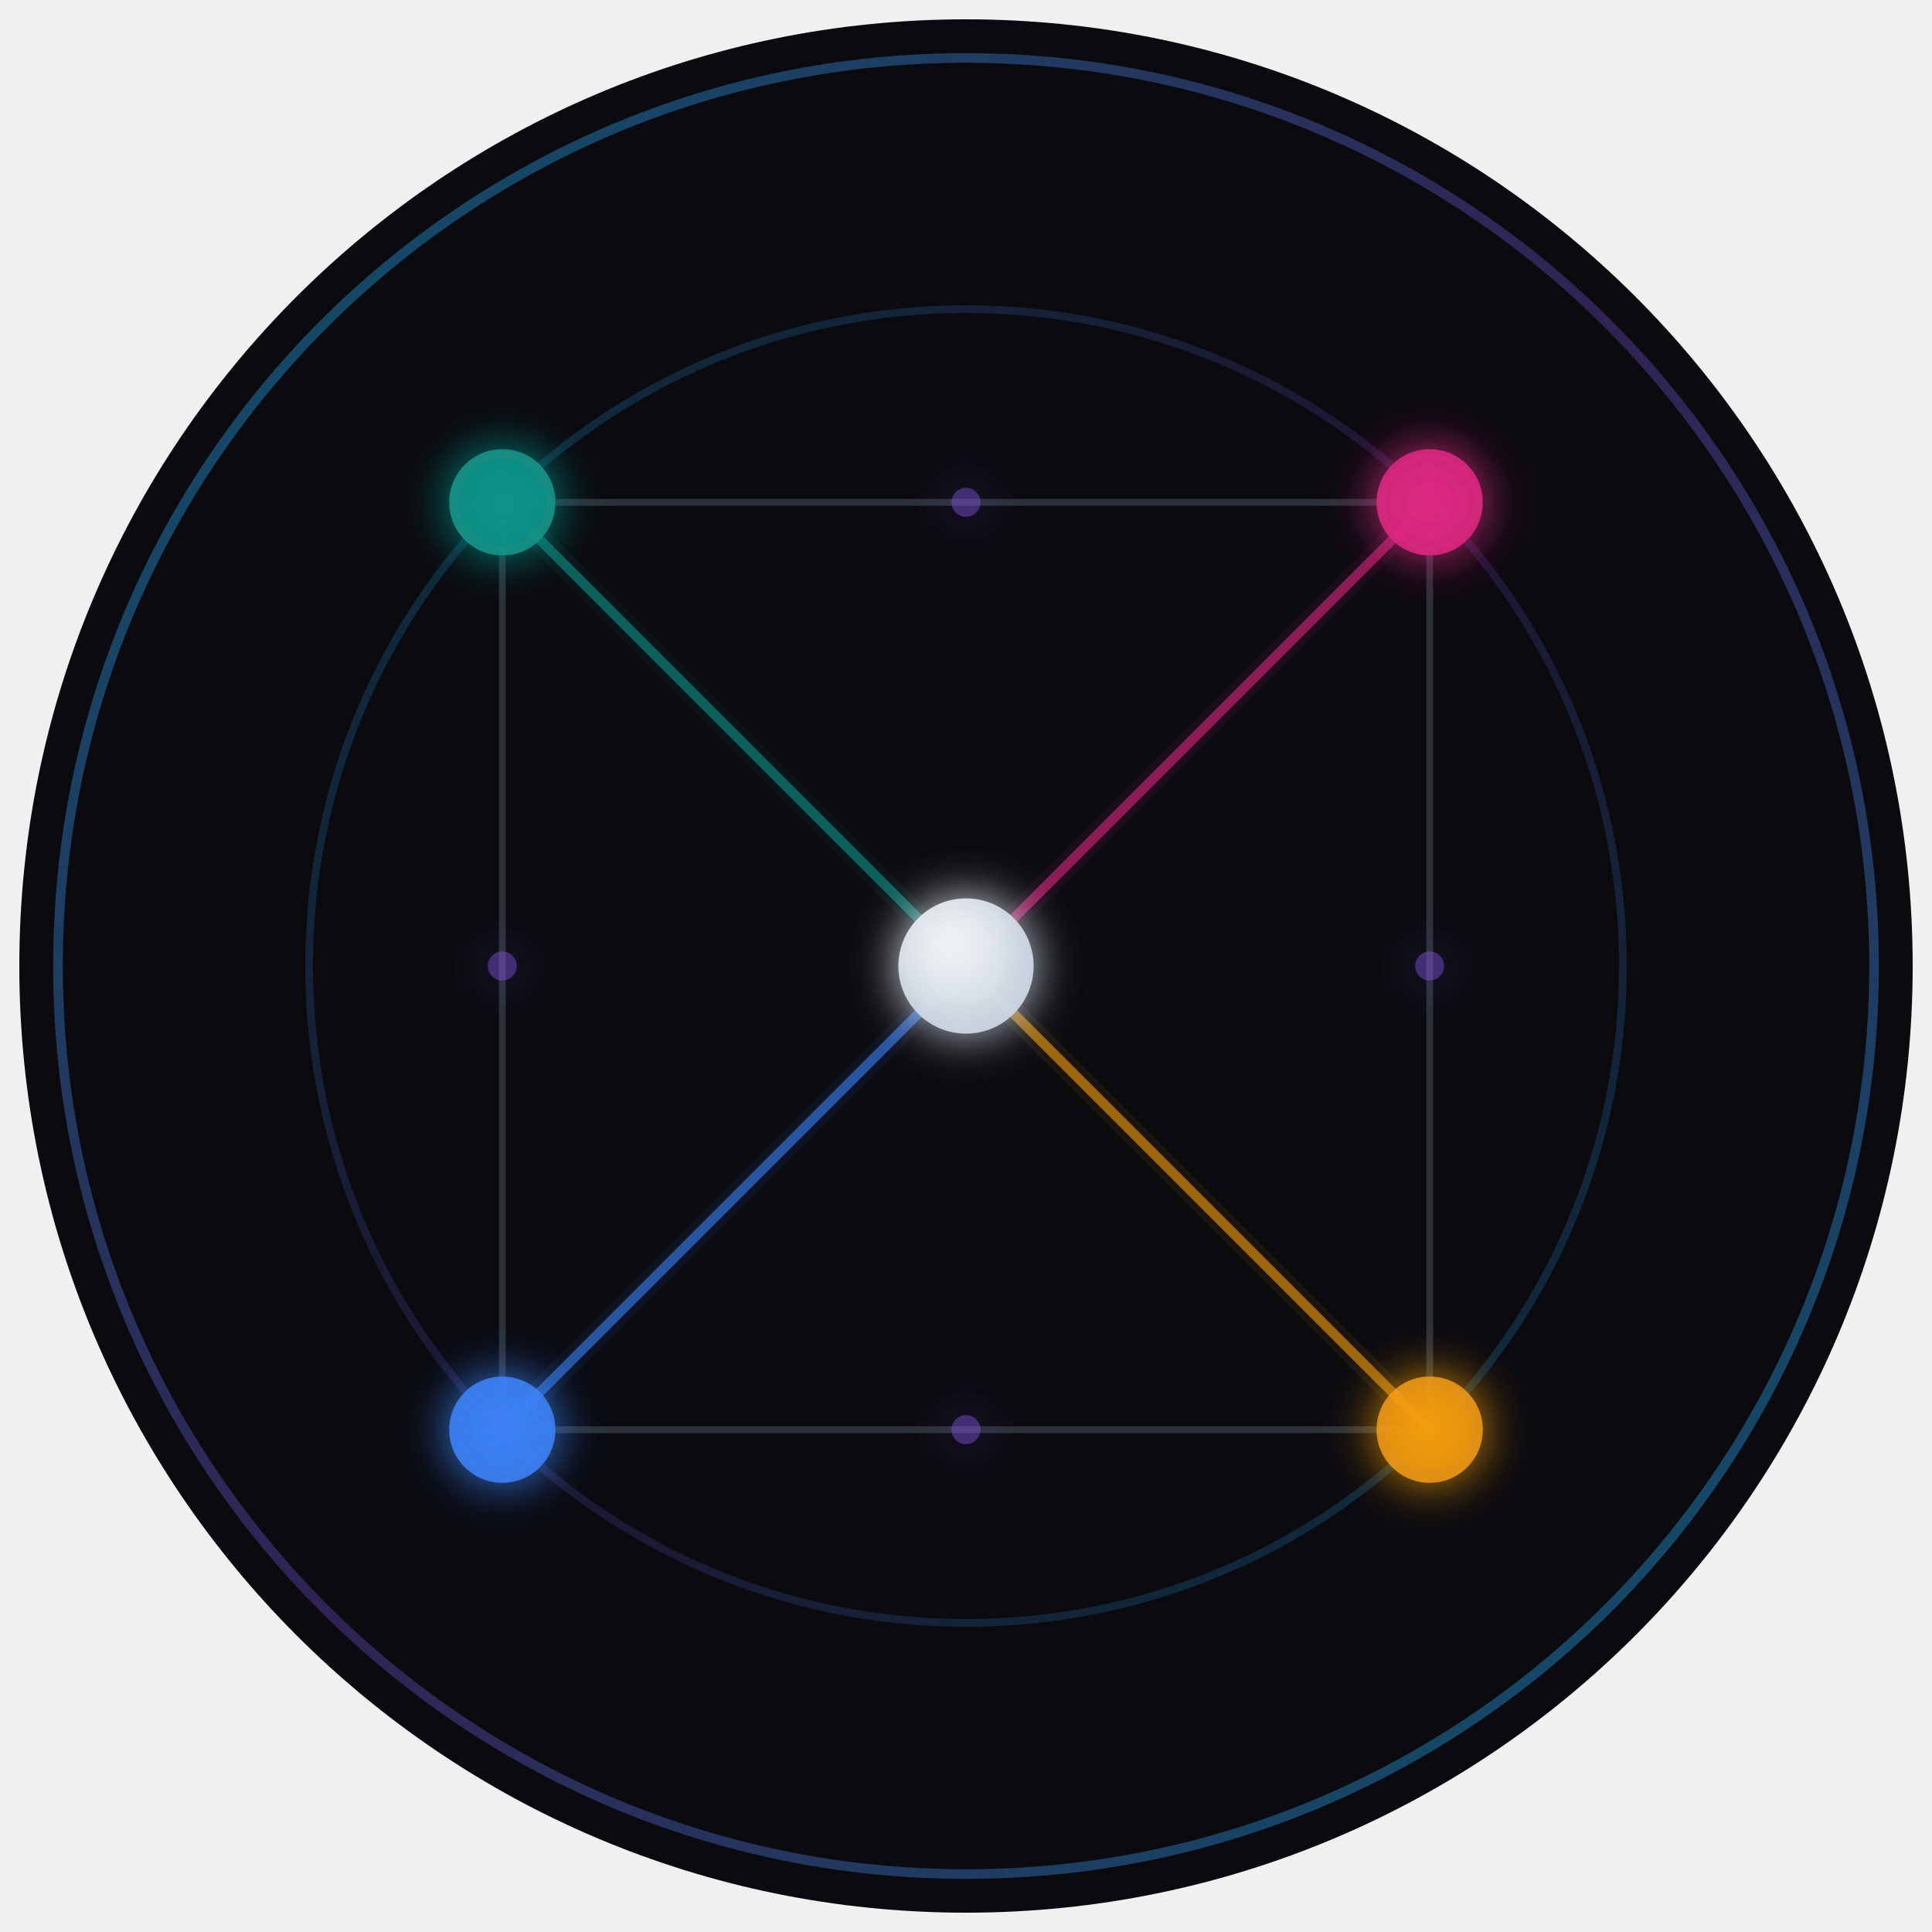
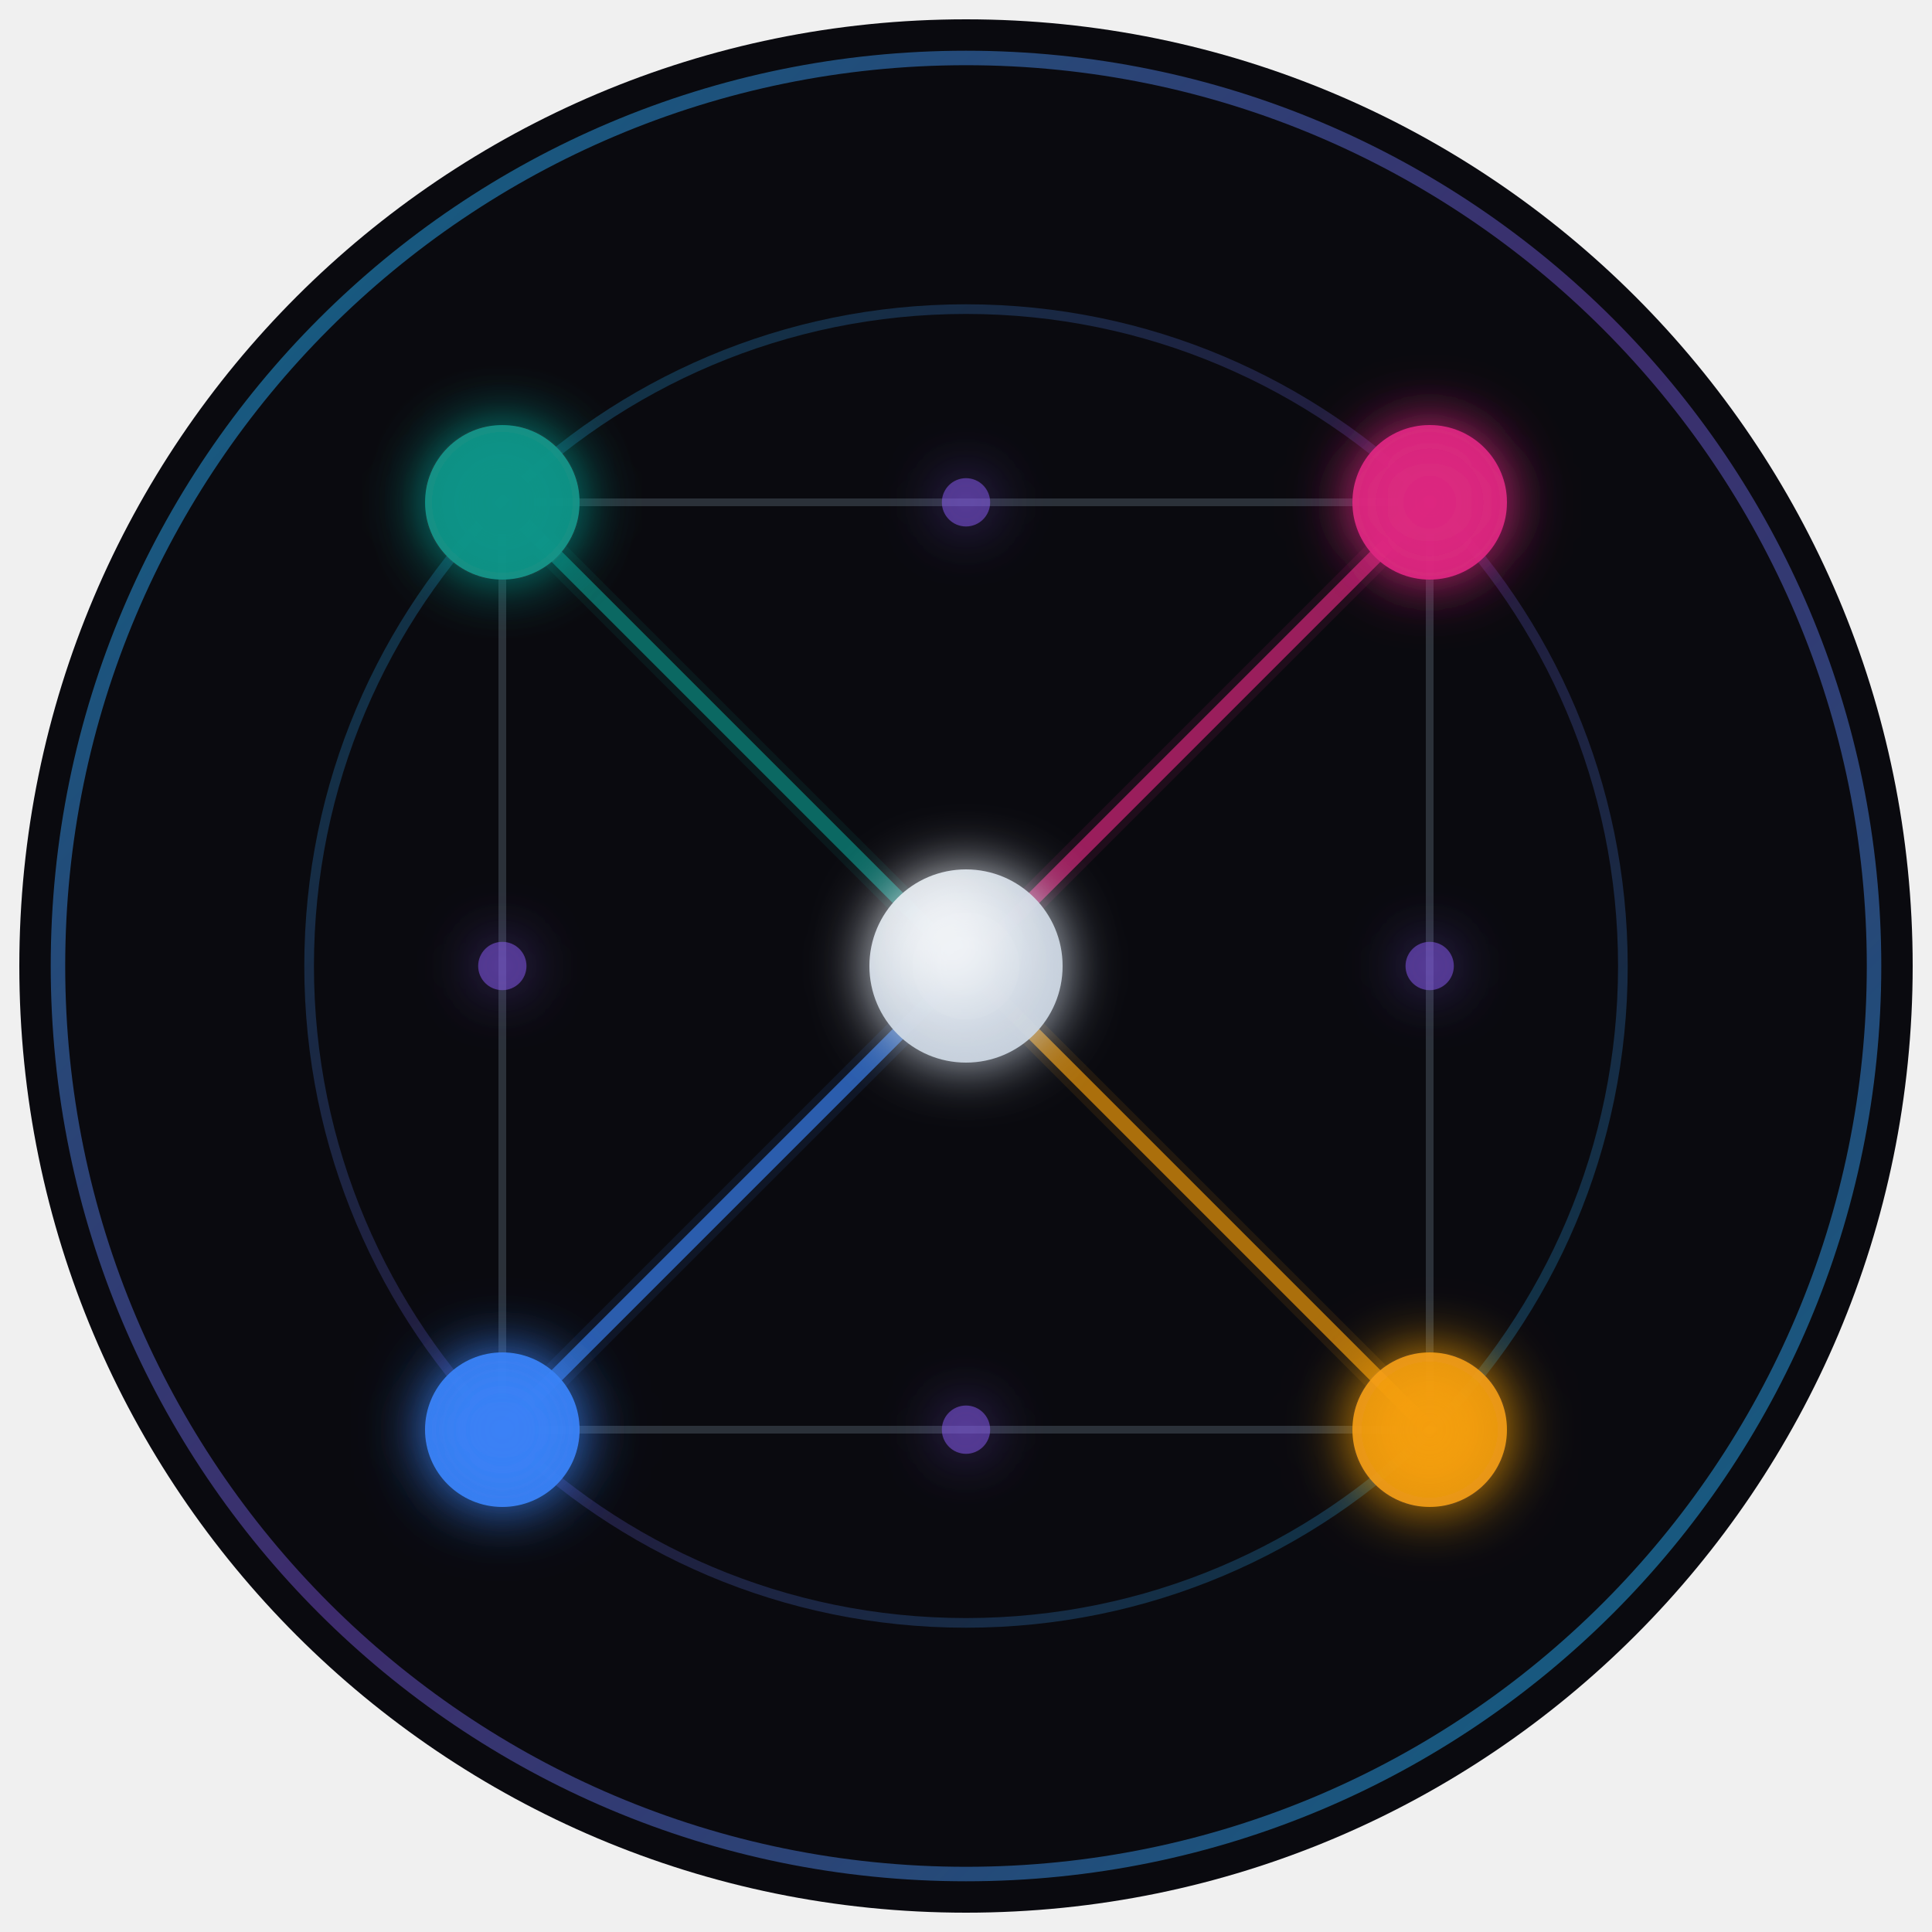
<svg xmlns="http://www.w3.org/2000/svg" viewBox="0 0 200 200" width="200" height="200">
  <defs>
    <filter id="glow">
-       <feGaussianBlur stdDeviation="2.5" result="blur" />
+       <feGaussianBlur stdDeviation="3" result="blur" />
      <feComposite in="blur" in2="SourceGraphic" operator="over" />
    </filter>
    <filter id="glow-strong">
-       <feGaussianBlur stdDeviation="5" result="blur" />
+       <feGaussianBlur stdDeviation="6" result="blur" />
      <feComposite in="blur" in2="SourceGraphic" operator="over" />
    </filter>
    <linearGradient id="ring" x1="0%" y1="0%" x2="100%" y2="100%">
-       <stop offset="0%" stop-color="#00D4FF" stop-opacity="0.4" />
-       <stop offset="50%" stop-color="#8B5CF6" stop-opacity="0.3" />
-       <stop offset="100%" stop-color="#00D4FF" stop-opacity="0.4" />
+       <stop offset="0%" stop-color="#00D4FF" stop-opacity="0.5" />
+       <stop offset="50%" stop-color="#8B5CF6" stop-opacity="0.4" />
+       <stop offset="100%" stop-color="#00D4FF" stop-opacity="0.5" />
    </linearGradient>
    <linearGradient id="orbit" x1="0%" y1="0%" x2="100%" y2="100%">
-       <stop offset="0%" stop-color="#00D4FF" stop-opacity="0.2" />
-       <stop offset="50%" stop-color="#8B5CF6" stop-opacity="0.15" />
-       <stop offset="100%" stop-color="#00D4FF" stop-opacity="0.2" />
+       <stop offset="0%" stop-color="#00D4FF" stop-opacity="0.25" />
+       <stop offset="50%" stop-color="#8B5CF6" stop-opacity="0.2" />
+       <stop offset="100%" stop-color="#00D4FF" stop-opacity="0.25" />
    </linearGradient>
    <radialGradient id="nc" cx="40%" cy="35%">
      <stop offset="0%" stop-color="#FFFFFF" />
      <stop offset="100%" stop-color="#CBD5E1" />
    </radialGradient>
  </defs>
  <circle cx="100" cy="100" r="98" fill="#0A0A0F" />
-   <circle cx="100" cy="100" r="94" fill="none" stroke="url(#ring)" stroke-width="1" />
-   <line x1="100" y1="100" x2="52" y2="52" stroke="#0D9488" stroke-width="2.5" stroke-linecap="round" opacity="0.08" />
-   <line x1="100" y1="100" x2="52" y2="52" stroke="#0D9488" stroke-width="1" stroke-linecap="round" opacity="0.6" />
-   <line x1="100" y1="100" x2="148" y2="52" stroke="#DC2680" stroke-width="2.5" stroke-linecap="round" opacity="0.08" />
-   <line x1="100" y1="100" x2="148" y2="52" stroke="#DC2680" stroke-width="1" stroke-linecap="round" opacity="0.6" />
-   <line x1="100" y1="100" x2="148" y2="148" stroke="#F59E0B" stroke-width="2.5" stroke-linecap="round" opacity="0.08" />
-   <line x1="100" y1="100" x2="148" y2="148" stroke="#F59E0B" stroke-width="1" stroke-linecap="round" opacity="0.6" />
-   <line x1="100" y1="100" x2="52" y2="148" stroke="#3B82F6" stroke-width="2.5" stroke-linecap="round" opacity="0.08" />
-   <line x1="100" y1="100" x2="52" y2="148" stroke="#3B82F6" stroke-width="1" stroke-linecap="round" opacity="0.6" />
-   <line x1="52" y1="52" x2="148" y2="52" stroke="#667788" stroke-width="0.7" stroke-linecap="round" opacity="0.35" />
-   <line x1="148" y1="52" x2="148" y2="148" stroke="#667788" stroke-width="0.7" stroke-linecap="round" opacity="0.35" />
-   <line x1="148" y1="148" x2="52" y2="148" stroke="#667788" stroke-width="0.7" stroke-linecap="round" opacity="0.35" />
-   <line x1="52" y1="148" x2="52" y2="52" stroke="#667788" stroke-width="0.7" stroke-linecap="round" opacity="0.35" />
-   <circle cx="100" cy="100" r="68" fill="none" stroke="url(#orbit)" stroke-width="0.8" />
+   <circle cx="100" cy="100" r="94" fill="none" stroke="url(#ring)" stroke-width="1.5" />
+   <line x1="100" y1="100" x2="52" y2="52" stroke="#0D9488" stroke-width="3" stroke-linecap="round" opacity="0.1" />
+   <line x1="100" y1="100" x2="52" y2="52" stroke="#0D9488" stroke-width="1.5" stroke-linecap="round" opacity="0.65" />
+   <line x1="100" y1="100" x2="148" y2="52" stroke="#DC2680" stroke-width="3" stroke-linecap="round" opacity="0.1" />
+   <line x1="100" y1="100" x2="148" y2="52" stroke="#DC2680" stroke-width="1.5" stroke-linecap="round" opacity="0.65" />
+   <line x1="100" y1="100" x2="148" y2="148" stroke="#F59E0B" stroke-width="3" stroke-linecap="round" opacity="0.1" />
+   <line x1="100" y1="100" x2="148" y2="148" stroke="#F59E0B" stroke-width="1.5" stroke-linecap="round" opacity="0.65" />
+   <line x1="100" y1="100" x2="52" y2="148" stroke="#3B82F6" stroke-width="3" stroke-linecap="round" opacity="0.1" />
+   <line x1="100" y1="100" x2="52" y2="148" stroke="#3B82F6" stroke-width="1.5" stroke-linecap="round" opacity="0.65" />
+   <line x1="52" y1="52" x2="148" y2="52" stroke="#667788" stroke-width="0.8" stroke-linecap="round" opacity="0.35" />
+   <line x1="148" y1="52" x2="148" y2="148" stroke="#667788" stroke-width="0.8" stroke-linecap="round" opacity="0.35" />
+   <line x1="148" y1="148" x2="52" y2="148" stroke="#667788" stroke-width="0.8" stroke-linecap="round" opacity="0.35" />
+   <line x1="52" y1="148" x2="52" y2="52" stroke="#667788" stroke-width="0.8" stroke-linecap="round" opacity="0.35" />
+   <circle cx="100" cy="100" r="68" fill="none" stroke="url(#orbit)" stroke-width="1" />
  <g filter="url(#glow-strong)">
-     <circle cx="52" cy="52" r="3" fill="#0D9488" opacity="0.15" />
-     <circle cx="148" cy="52" r="3" fill="#DC2680" opacity="0.15" />
-     <circle cx="148" cy="148" r="3" fill="#F59E0B" opacity="0.15" />
-     <circle cx="52" cy="148" r="3" fill="#3B82F6" opacity="0.15" />
+     <circle cx="52" cy="52" r="5" fill="#0D9488" opacity="0.2" />
+     <circle cx="148" cy="52" r="5" fill="#DC2680" opacity="0.2" />
+     <circle cx="148" cy="148" r="5" fill="#F59E0B" opacity="0.2" />
+     <circle cx="52" cy="148" r="5" fill="#3B82F6" opacity="0.2" />
  </g>
  <g filter="url(#glow)">
-     <circle cx="100" cy="100" r="7" fill="url(#nc)" opacity="0.95" />
-     <circle cx="100" cy="100" r="4" fill="#fff" opacity="0.15" />
-     <circle cx="52" cy="52" r="5.5" fill="#0D9488" opacity="0.9" />
-     <circle cx="148" cy="52" r="5.5" fill="#DC2680" opacity="0.9" />
-     <circle cx="148" cy="148" r="5.5" fill="#F59E0B" opacity="0.85" />
-     <circle cx="52" cy="148" r="5.5" fill="#3B82F6" opacity="0.9" />
-     <circle cx="100" cy="52" r="1.5" fill="#8B5CF6" opacity="0.4" />
-     <circle cx="148" cy="100" r="1.5" fill="#8B5CF6" opacity="0.4" />
-     <circle cx="100" cy="148" r="1.5" fill="#8B5CF6" opacity="0.4" />
-     <circle cx="52" cy="100" r="1.5" fill="#8B5CF6" opacity="0.4" />
+     <circle cx="100" cy="100" r="10" fill="url(#nc)" opacity="0.95" />
+     <circle cx="100" cy="100" r="5.5" fill="#fff" opacity="0.2" />
+     <circle cx="52" cy="52" r="8" fill="#0D9488" opacity="0.95" />
+     <circle cx="148" cy="52" r="8" fill="#DC2680" opacity="0.95" />
+     <circle cx="148" cy="148" r="8" fill="#F59E0B" opacity="0.9" />
+     <circle cx="52" cy="148" r="8" fill="#3B82F6" opacity="0.95" />
+     <circle cx="100" cy="52" r="2.5" fill="#8B5CF6" opacity="0.5" />
+     <circle cx="148" cy="100" r="2.5" fill="#8B5CF6" opacity="0.5" />
+     <circle cx="100" cy="148" r="2.5" fill="#8B5CF6" opacity="0.5" />
+     <circle cx="52" cy="100" r="2.5" fill="#8B5CF6" opacity="0.5" />
  </g>
</svg>
